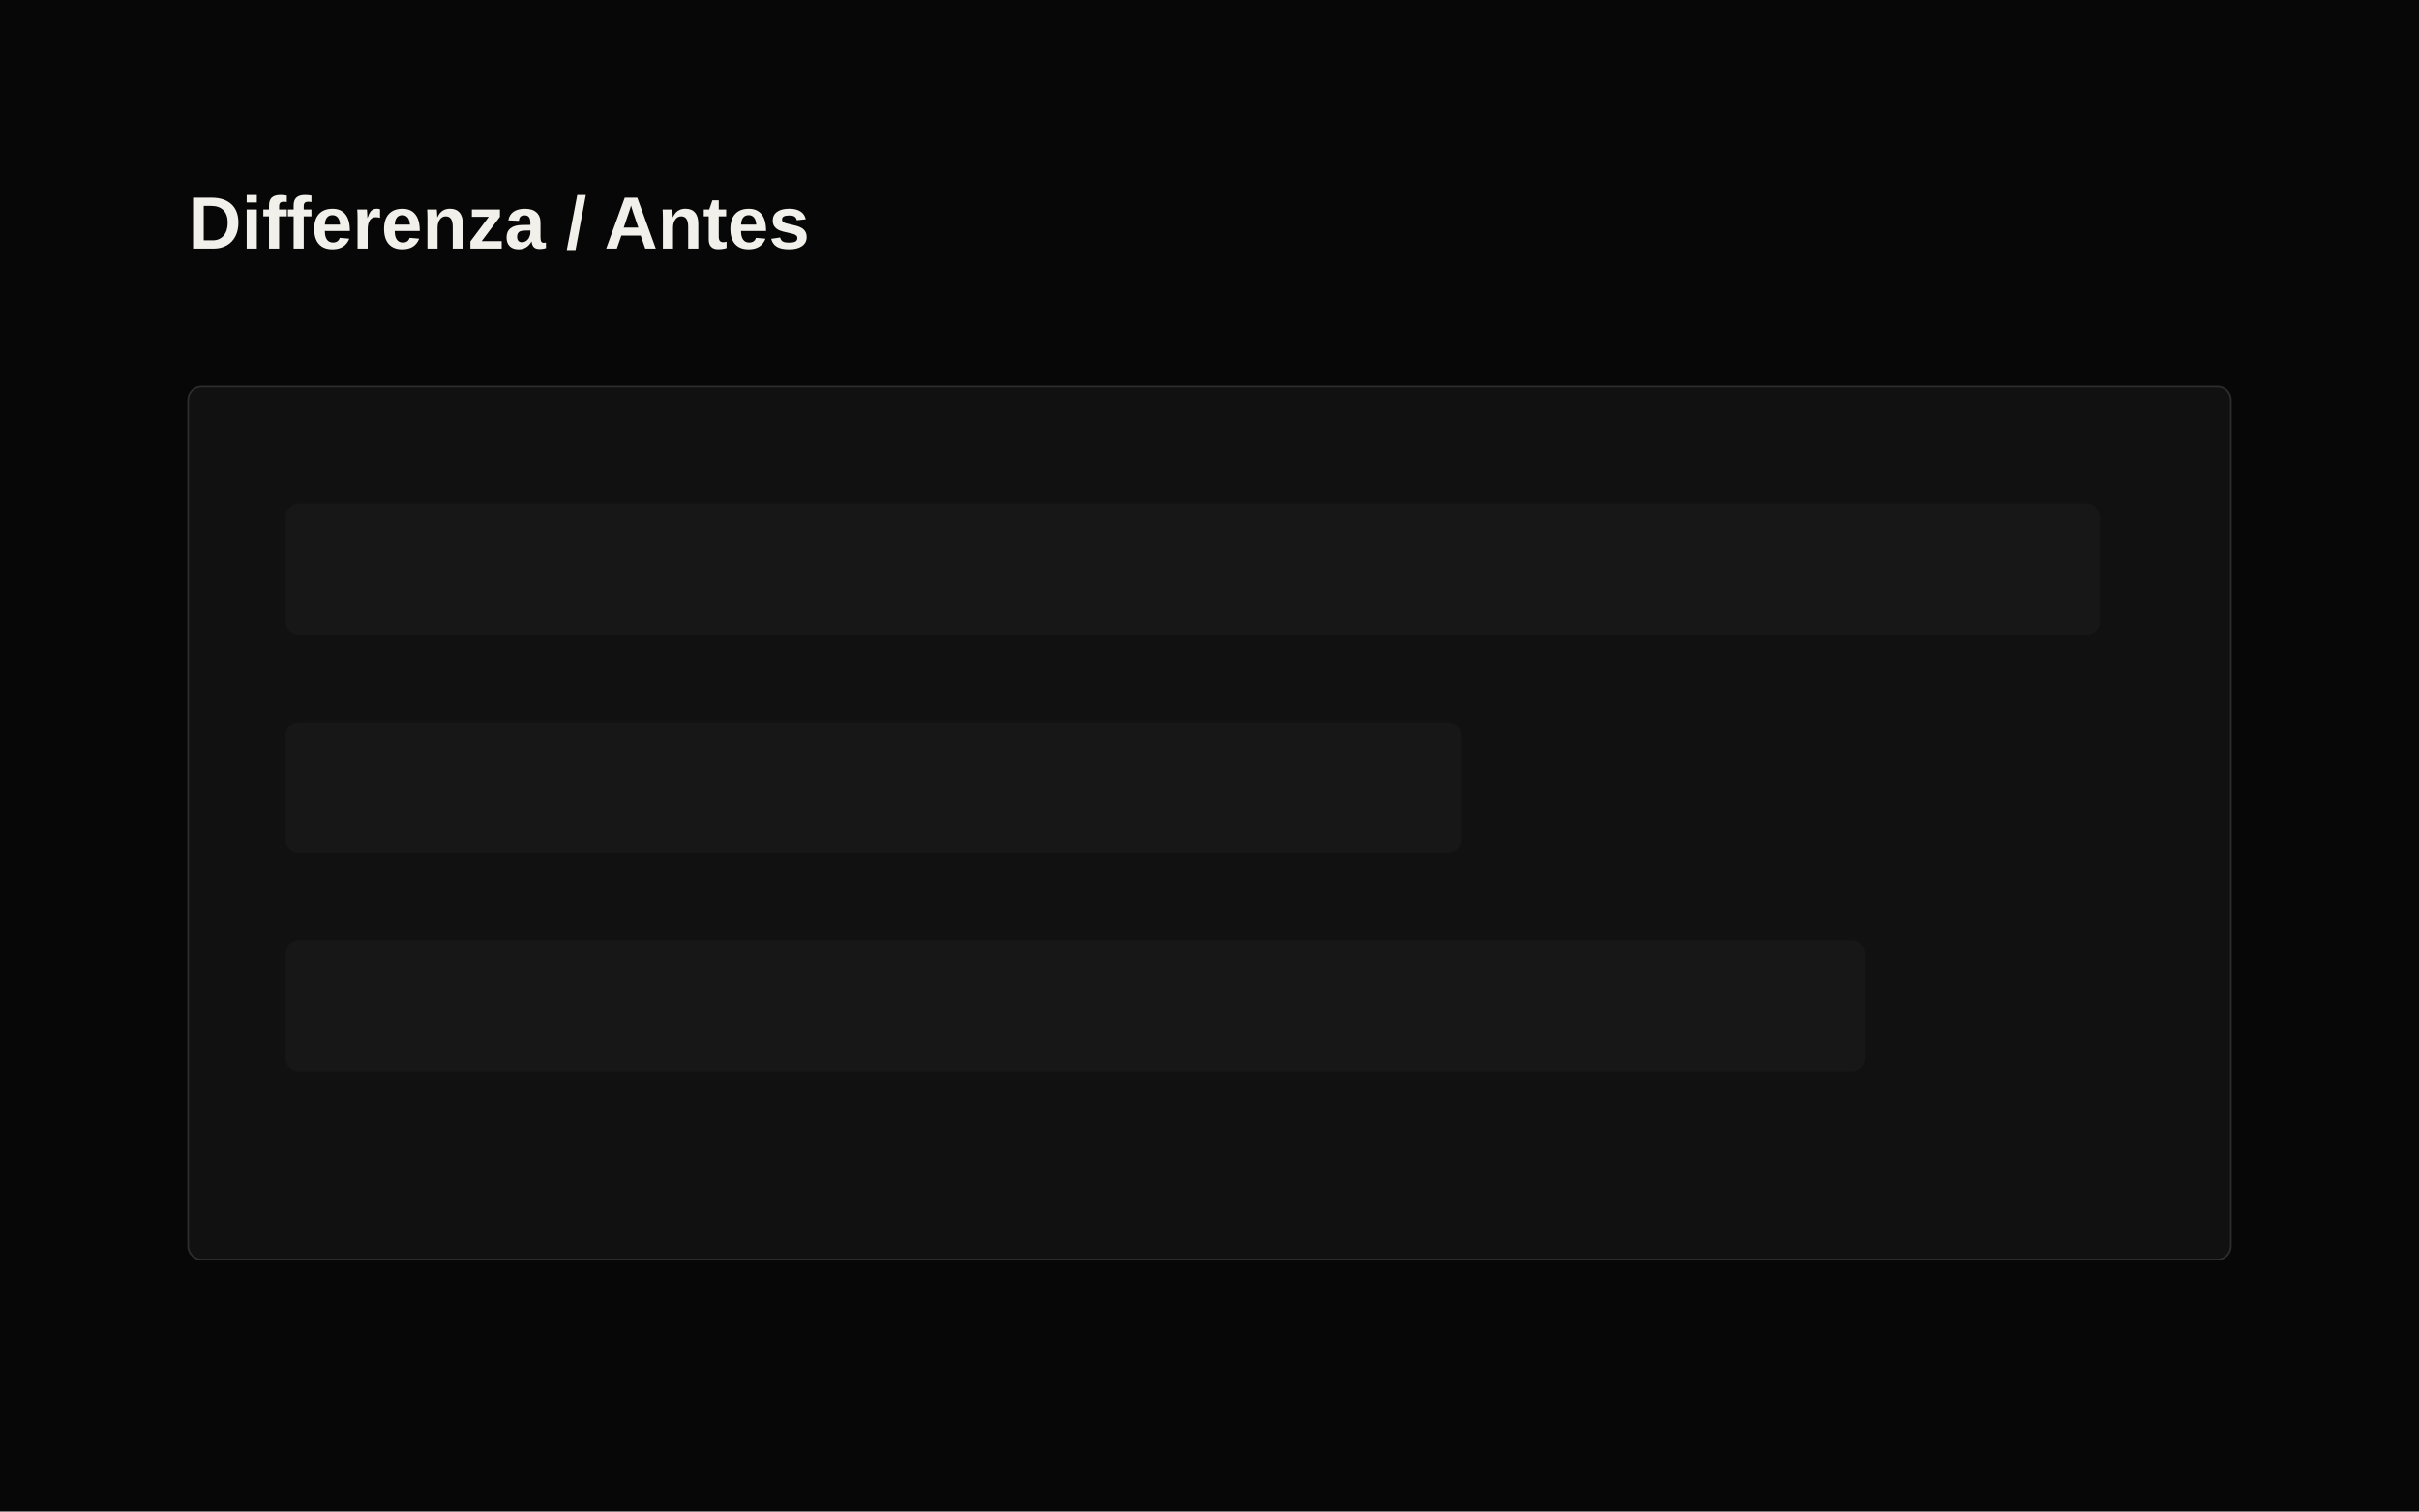
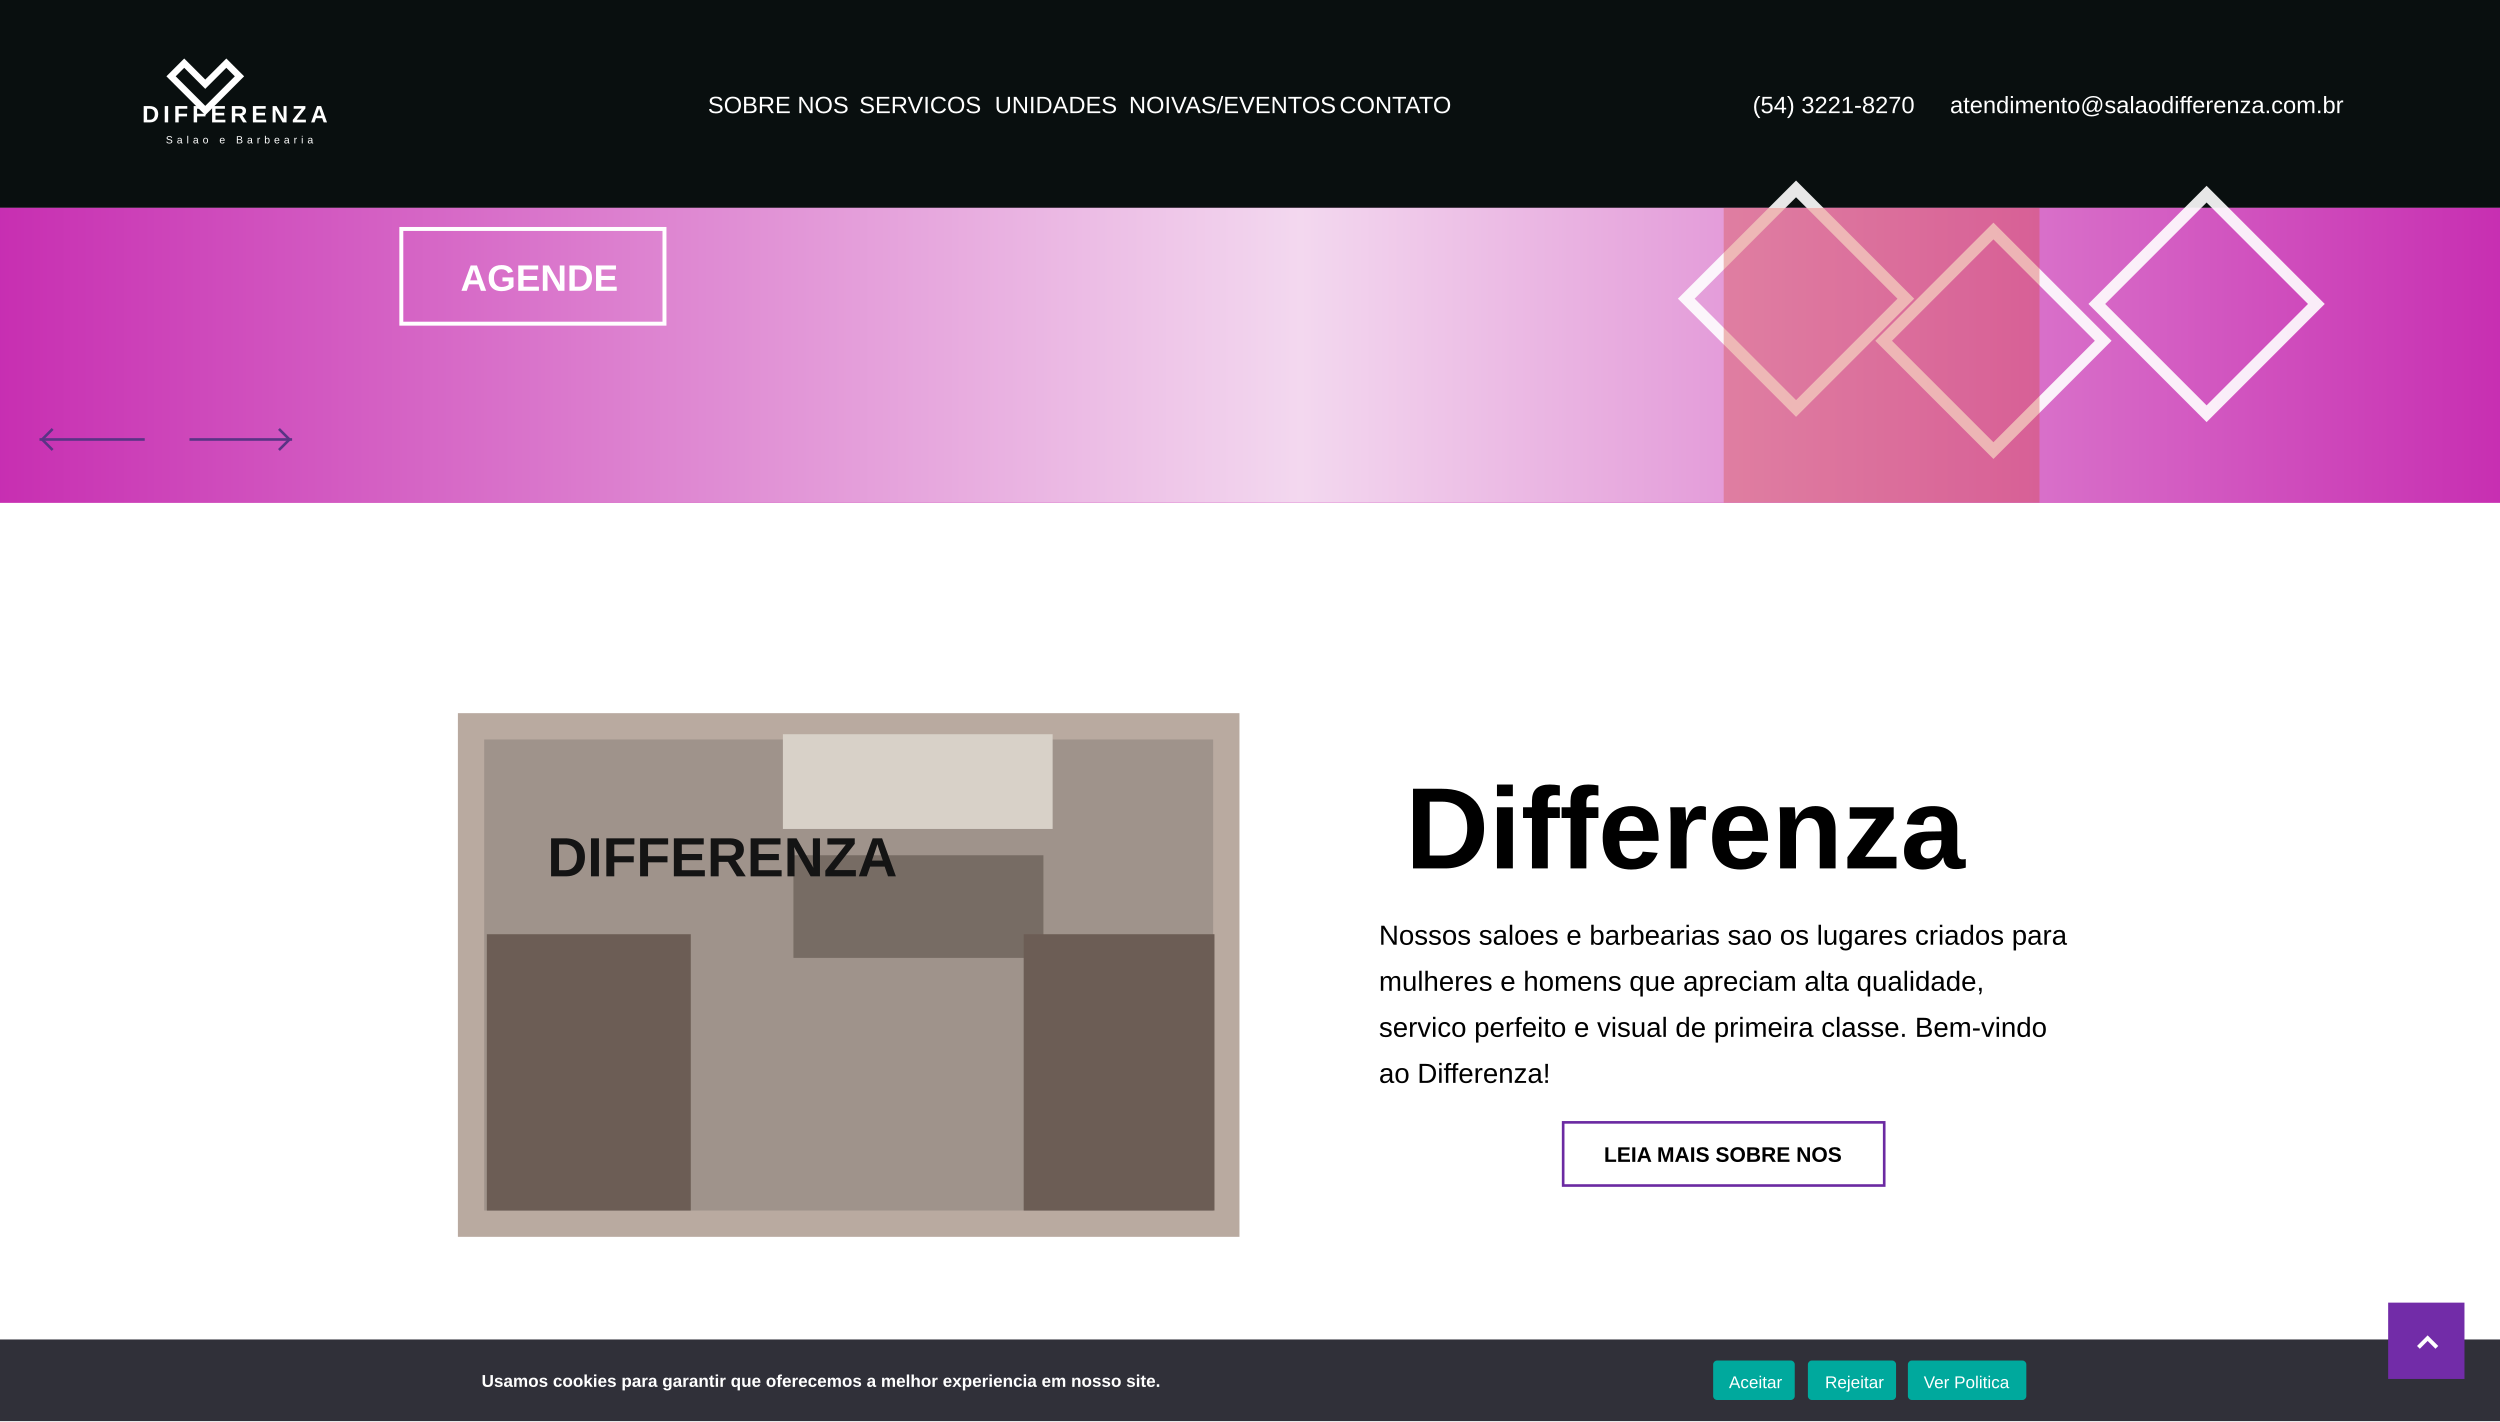
- <svg xmlns="http://www.w3.org/2000/svg" width="1440" height="900" viewBox="0 0 1440 900">
-   <rect width="1440" height="900" fill="#070707" />
-   <text x="112" y="148" fill="#f2f0ea" font-family="Arial" font-size="44" font-weight="700">Differenza / Antes</text>
-   <rect x="112" y="230" width="1216" height="520" rx="8" fill="#111" stroke="rgba(255,255,255,.14)" />
-   <rect x="170" y="300" width="1080" height="78" rx="8" fill="#171717" />
-   <rect x="170" y="430" width="700" height="78" rx="8" fill="#171717" />
-   <rect x="170" y="560" width="940" height="78" rx="8" fill="#171717" />
+ <svg xmlns="http://www.w3.org/2000/svg" width="1900" height="1080" viewBox="0 0 1900 1080">
+   <rect width="1900" height="1080" fill="#ffffff" />
+   <rect width="1900" height="158" fill="#090f0f" />
+   <g fill="#ffffff" font-family="Arial, Helvetica, sans-serif">
+     <text x="108" y="93" font-size="18" font-weight="700" letter-spacing="3">DIFFERENZA</text>
+     <text x="538" y="86" font-size="18">SOBRE NOS</text>
+     <text x="653" y="86" font-size="18">SERVICOS</text>
+     <text x="756" y="86" font-size="18">UNIDADES</text>
+     <text x="858" y="86" font-size="18">NOIVAS/EVENTOS</text>
+     <text x="1018" y="86" font-size="18">CONTATO</text>
+     <text x="1332" y="86" font-size="18">(54) 3221-8270</text>
+     <text x="1482" y="86" font-size="18">atendimento@salaodifferenza.com.br</text>
+   </g>
+   <path d="M140 48l16 16 16-16 10 10-26 26-26-26z" fill="none" stroke="#fff" stroke-width="5" />
+   <text x="126" y="109" fill="#fff" font-family="Arial" font-size="8" letter-spacing="3">Salao e Barbearia</text>
+   <rect y="158" width="1900" height="224" fill="#c72db1" />
+   <linearGradient id="hero" x1="0" y1="0" x2="1" y2="0">
+     <stop offset="0" stop-color="#c72db1" />
+     <stop offset=".52" stop-color="#f3d8ef" />
+     <stop offset="1" stop-color="#c72db1" />
+   </linearGradient>
+   <rect y="158" width="1900" height="224" fill="url(#hero)" />
+   <rect x="305" y="174" width="200" height="72" fill="none" stroke="#fff" stroke-width="3" />
+   <text x="350" y="221" fill="#fff" font-family="Arial" font-size="28" font-weight="700">AGENDE</text>
+   <path d="M30 334h80m34 0h78" stroke="#5a3385" stroke-width="2" />
+   <path d="M32 334l8-8m-8 8l8 8m180-8l-8-8m8 8l-8 8" stroke="#5a3385" stroke-width="2" fill="none" />
+   <g opacity=".9" transform="translate(1220 158)">
+     <rect x="86" y="10" width="118" height="118" fill="none" stroke="#fff" stroke-width="9" transform="rotate(45 145 69)" />
+     <rect x="236" y="42" width="118" height="118" fill="none" stroke="#fff" stroke-width="9" transform="rotate(45 295 101)" />
+     <rect x="398" y="14" width="118" height="118" fill="none" stroke="#fff" stroke-width="9" transform="rotate(45 457 73)" />
+     <rect x="90" y="0" width="240" height="224" fill="#d33b26" opacity=".35" />
+   </g>
+   <rect x="348" y="542" width="594" height="398" fill="#b9aaa0" />
+   <rect x="368" y="562" width="554" height="358" fill="#9f938b" />
+   <rect x="595" y="558" width="205" height="72" fill="#d8d1c8" />
+   <rect x="603" y="650" width="190" height="78" fill="#776c64" />
+   <rect x="370" y="710" width="155" height="210" fill="#6c5d55" />
+   <rect x="778" y="710" width="145" height="210" fill="#6c5d55" />
+   <text x="416" y="666" fill="#141414" font-family="Arial" font-size="42" font-weight="700">DIFFERENZA</text>
+   <text x="1068" y="660" fill="#000" font-family="Arial, Helvetica, sans-serif" font-size="88" font-weight="700">Differenza</text>
+   <text x="1048" y="718" fill="#000" font-family="Arial" font-size="21">Nossos saloes e barbearias sao os lugares criados para</text>
+   <text x="1048" y="753" fill="#000" font-family="Arial" font-size="21">mulheres e homens que apreciam alta qualidade,</text>
+   <text x="1048" y="788" fill="#000" font-family="Arial" font-size="21">servico perfeito e visual de primeira classe. Bem-vindo</text>
+   <text x="1048" y="823" fill="#000" font-family="Arial" font-size="21">ao Differenza!</text>
+   <rect x="1188" y="853" width="244" height="48" fill="#fff" stroke="#6b2aa2" stroke-width="2" />
+   <text x="1219" y="883" fill="#000" font-family="Arial" font-size="16" font-weight="700">LEIA MAIS SOBRE NOS</text>
+   <rect y="1018" width="1900" height="62" fill="#303039" />
+   <text x="366" y="1054" fill="#fff" font-family="Arial" font-size="13" font-weight="700">Usamos cookies para garantir que oferecemos a melhor experiencia em nosso site.</text>
+   <rect x="1302" y="1034" width="62" height="30" rx="3" fill="#00a99d" />
+   <rect x="1374" y="1034" width="67" height="30" rx="3" fill="#00a99d" />
+   <rect x="1450" y="1034" width="90" height="30" rx="3" fill="#00a99d" />
+   <text x="1314" y="1055" fill="#fff" font-family="Arial" font-size="13">Aceitar</text>
+   <text x="1387" y="1055" fill="#fff" font-family="Arial" font-size="13">Rejeitar</text>
+   <text x="1462" y="1055" fill="#fff" font-family="Arial" font-size="13">Ver Politica</text>
+   <rect x="1815" y="990" width="58" height="58" fill="#722ca8" />
+   <path d="M1838 1024l7-7 7 7" fill="none" stroke="#fff" stroke-width="3" />
</svg>
